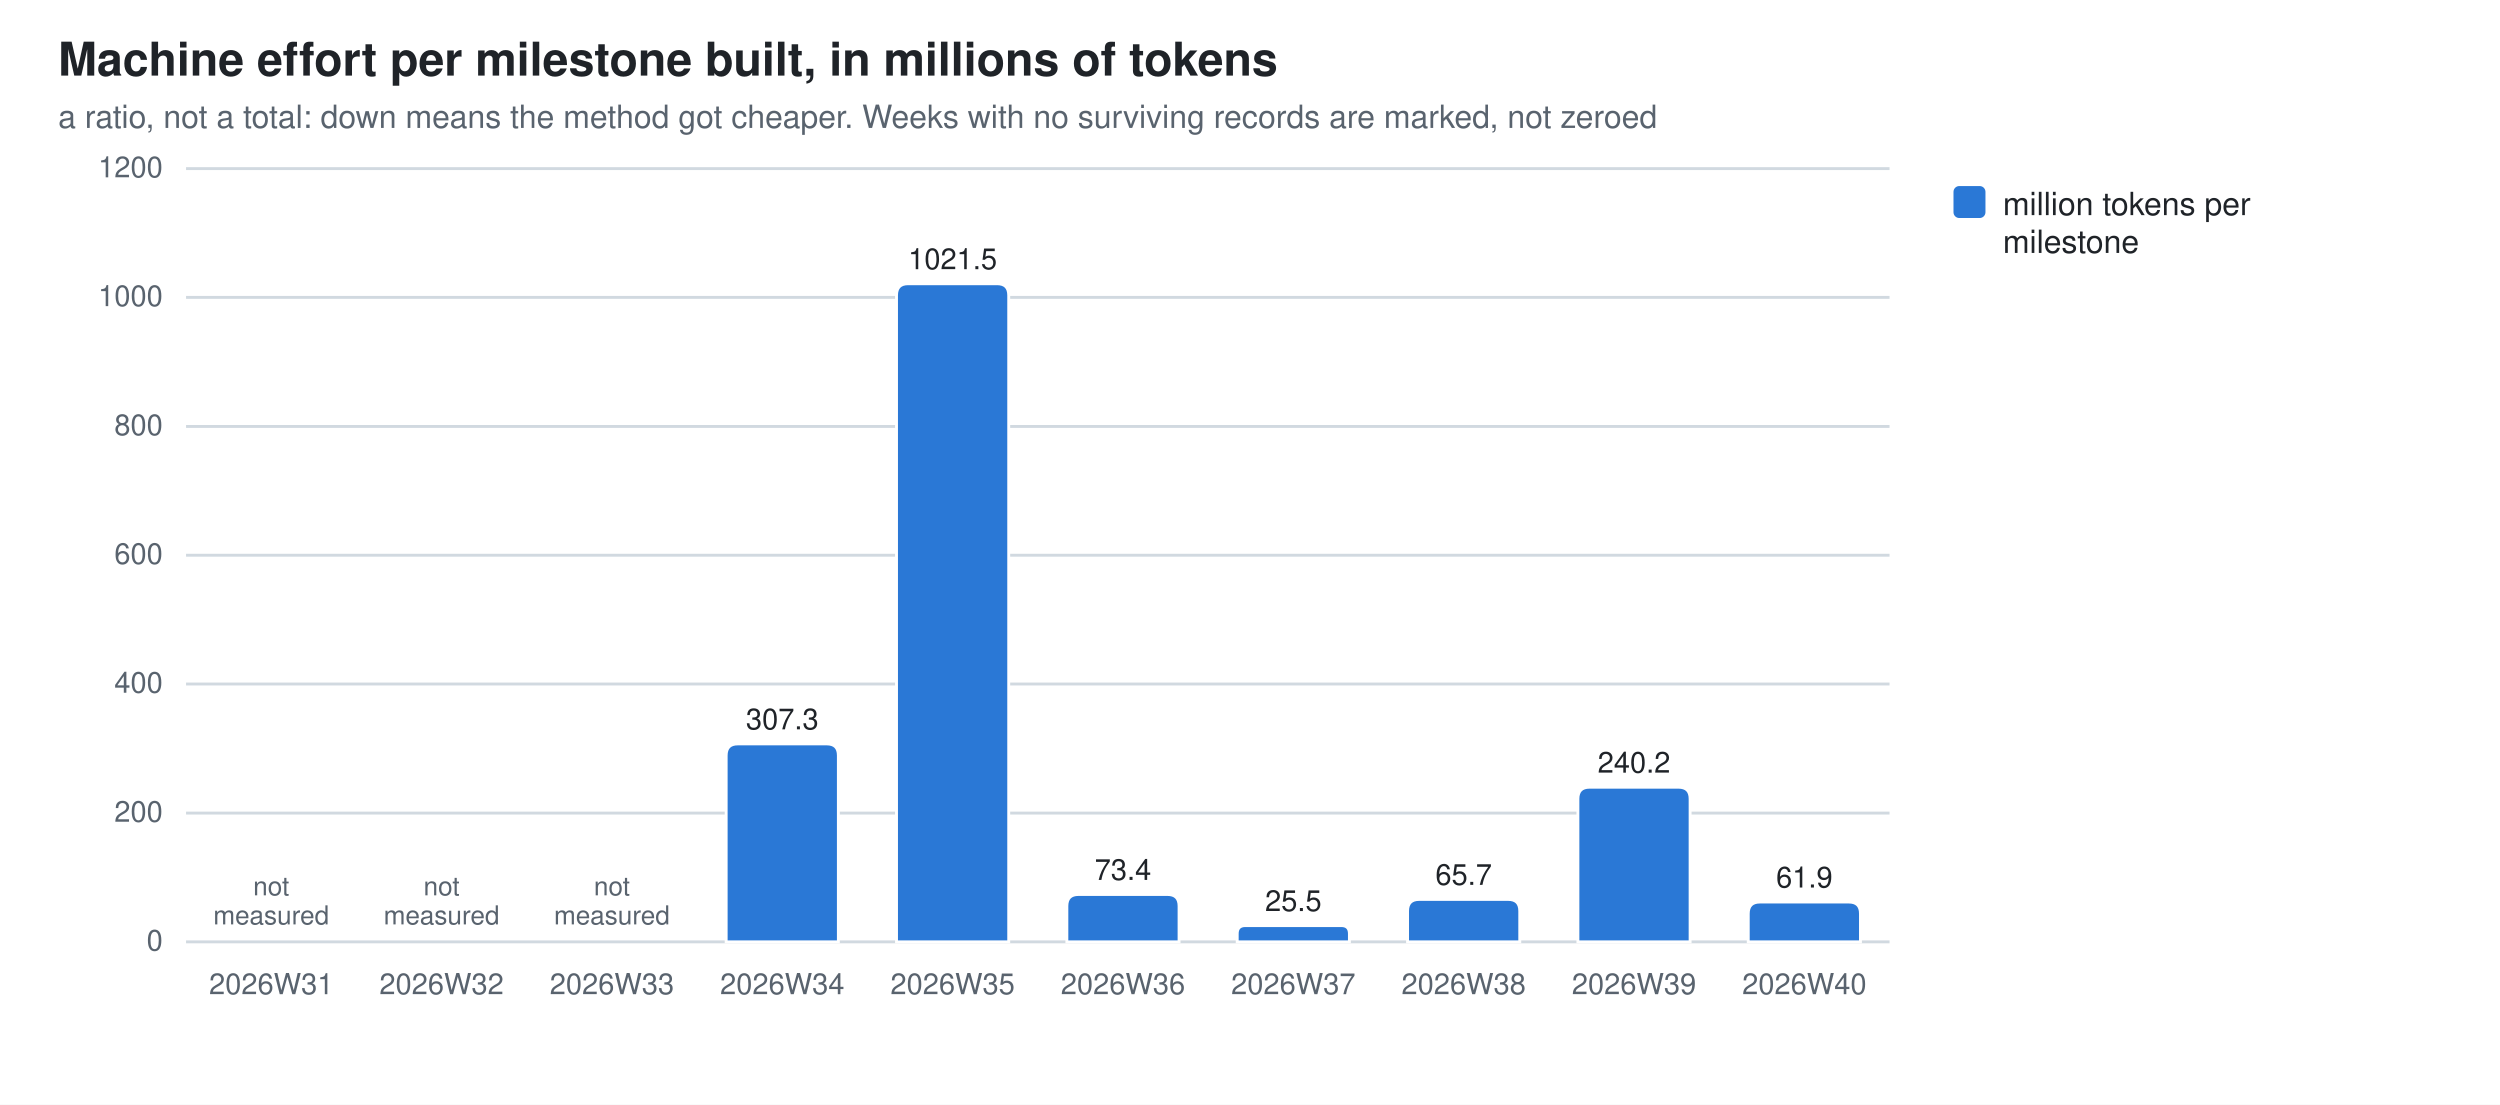
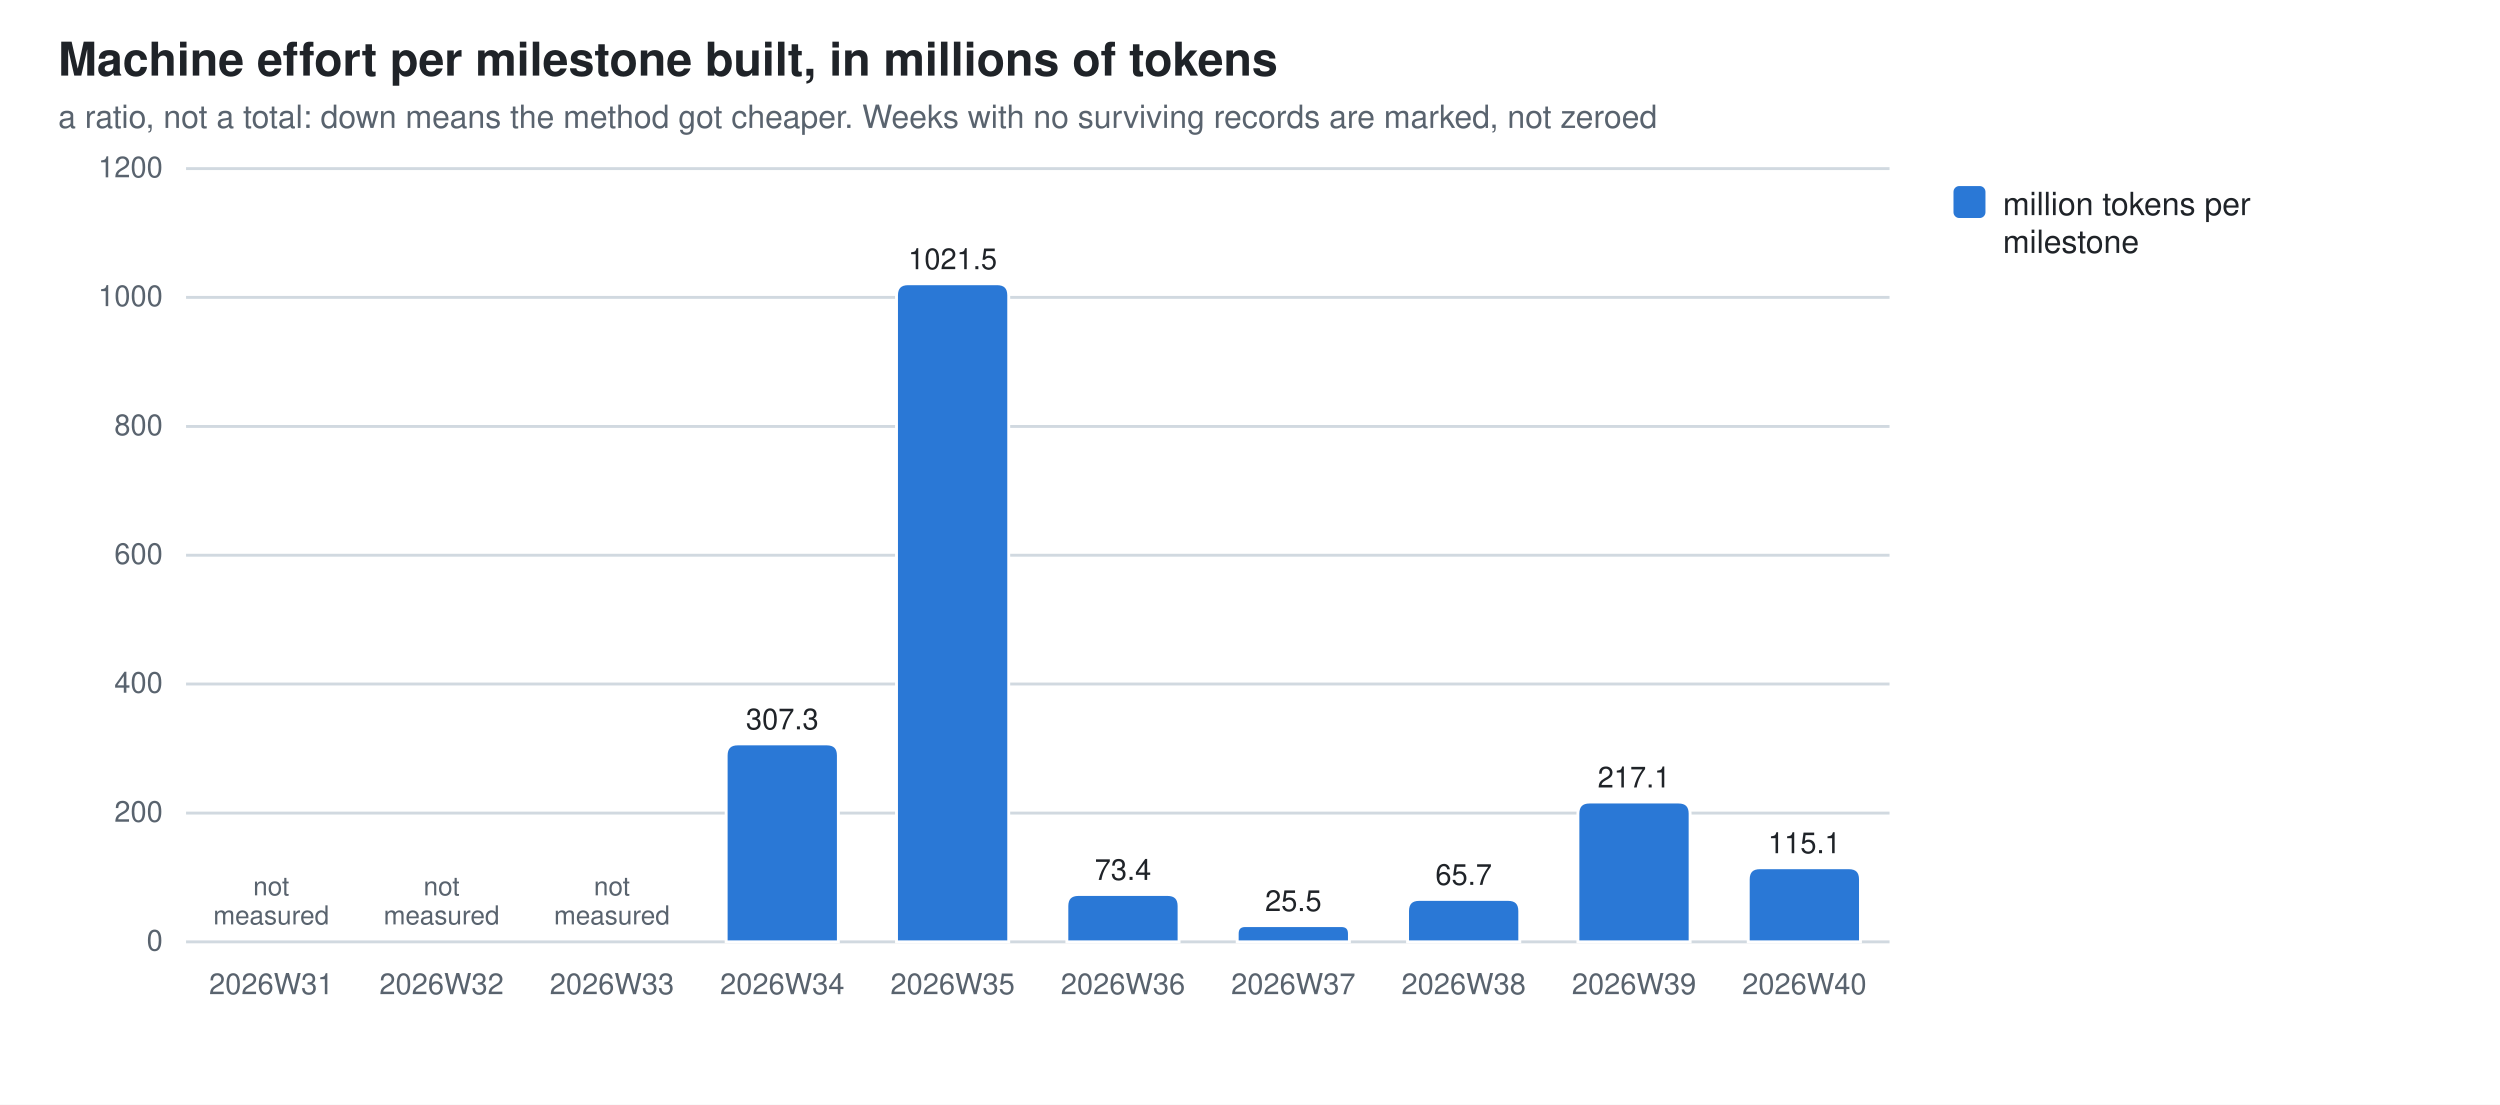
<svg xmlns="http://www.w3.org/2000/svg" width="860" height="380" viewBox="0 0 860 380" role="img" aria-label="Machine effort per milestone built, in millions of tokens">
  <style>
  .bg{fill:#ffffff} .fg{fill:#1f2328} .mut{fill:#59636e} .grid{stroke:#d1d9e0}
  .seg{stroke:#ffffff;stroke-width:1}
  .val{paint-order:stroke;stroke:#ffffff;stroke-width:3px;stroke-linejoin:round}
  .s0{fill:#2a78d6}
  @media (prefers-color-scheme: dark){
    .bg{fill:#0d1117} .fg{fill:#e6edf3} .mut{fill:#9198a1} .grid{stroke:#30363d}
    .seg{stroke:#0d1117} .val{stroke:#0d1117} .s0{fill:#3987e5}}
  text{font-family:-apple-system,BlinkMacSystemFont,"Segoe UI",Helvetica,Arial,sans-serif}
</style>
  <rect class="bg" width="860" height="380" />
  <text class="fg" x="20" y="26" font-size="16" font-weight="600">Machine effort per milestone built, in millions of tokens</text>
  <text class="mut" x="20" y="44" font-size="11">a ratio, not a total: down means the method got cheaper. Weeks with no surviving records are marked, not zeroed</text>
  <line class="grid" x1="64" y1="324.0" x2="650.0" y2="324.0" stroke-width="1" />
  <text class="mut" x="56" y="327.0" font-size="10" text-anchor="end">0</text>
  <line class="grid" x1="64" y1="279.7" x2="650.0" y2="279.7" stroke-width="1" />
  <text class="mut" x="56" y="282.7" font-size="10" text-anchor="end">200</text>
  <line class="grid" x1="64" y1="235.3" x2="650.0" y2="235.3" stroke-width="1" />
  <text class="mut" x="56" y="238.3" font-size="10" text-anchor="end">400</text>
  <line class="grid" x1="64" y1="191.0" x2="650.0" y2="191.0" stroke-width="1" />
  <text class="mut" x="56" y="194.0" font-size="10" text-anchor="end">600</text>
  <line class="grid" x1="64" y1="146.7" x2="650.0" y2="146.7" stroke-width="1" />
  <text class="mut" x="56" y="149.7" font-size="10" text-anchor="end">800</text>
  <line class="grid" x1="64" y1="102.3" x2="650.0" y2="102.3" stroke-width="1" />
  <text class="mut" x="56" y="105.3" font-size="10" text-anchor="end">1000</text>
  <line class="grid" x1="64" y1="58.0" x2="650.0" y2="58.0" stroke-width="1" />
  <text class="mut" x="56" y="61.0" font-size="10" text-anchor="end">1200</text>
  <text class="mut" x="93.3" y="342" font-size="10" text-anchor="middle">2026W31</text>
  <text class="mut" x="93.3" y="308.0" font-size="9" text-anchor="middle">not<tspan x="93.3" dy="10">measured</tspan>
  </text>
  <text class="mut" x="151.9" y="342" font-size="10" text-anchor="middle">2026W32</text>
  <text class="mut" x="151.9" y="308.0" font-size="9" text-anchor="middle">not<tspan x="151.9" dy="10">measured</tspan>
  </text>
  <text class="mut" x="210.5" y="342" font-size="10" text-anchor="middle">2026W33</text>
  <text class="mut" x="210.5" y="308.0" font-size="9" text-anchor="middle">not<tspan x="210.5" dy="10">measured</tspan>
  </text>
  <path class="seg s0" d="M249.8,324.0 V259.9 Q249.8,255.9 253.8,255.9 H284.4 Q288.4,255.9 288.4,259.9 V324.0 Z" />
  <text class="mut" x="269.1" y="342" font-size="10" text-anchor="middle">2026W34</text>
  <text class="fg val" x="269.1" y="250.9" font-size="10" text-anchor="middle">307.3</text>
  <path class="seg s0" d="M308.4,324.0 V101.6 Q308.4,97.6 312.4,97.6 H343.0 Q347.0,97.6 347.0,101.6 V324.0 Z" />
  <text class="mut" x="327.7" y="342" font-size="10" text-anchor="middle">2026W35</text>
  <text class="fg val" x="327.7" y="92.6" font-size="10" text-anchor="middle">1021.5</text>
  <path class="seg s0" d="M367.0,324.0 V311.7 Q367.0,307.7 371.0,307.7 H401.6 Q405.6,307.7 405.6,311.7 V324.0 Z" />
  <text class="mut" x="386.3" y="342" font-size="10" text-anchor="middle">2026W36</text>
  <text class="fg val" x="386.3" y="302.7" font-size="10" text-anchor="middle">73.4</text>
  <path class="seg s0" d="M425.6,324.0 V321.2 Q425.6,318.4 428.4,318.4 H461.4 Q464.2,318.4 464.2,321.2 V324.0 Z" />
  <text class="mut" x="444.9" y="342" font-size="10" text-anchor="middle">2026W37</text>
  <text class="fg val" x="444.9" y="313.4" font-size="10" text-anchor="middle">25.5</text>
  <path class="seg s0" d="M484.2,324.0 V313.4 Q484.2,309.4 488.2,309.4 H518.8 Q522.8,309.4 522.8,313.4 V324.0 Z" />
  <text class="mut" x="503.5" y="342" font-size="10" text-anchor="middle">2026W38</text>
  <text class="fg val" x="503.5" y="304.4" font-size="10" text-anchor="middle">65.7</text>
-   <path class="seg s0" d="M542.8,324.0 V274.8 Q542.8,270.8 546.8,270.8 H577.4 Q581.4,270.8 581.4,274.8 V324.0 Z" />
+   <path class="seg s0" d="M542.8,324.0 V279.9 Q542.8,275.9 546.8,275.9 H577.4 Q581.4,275.9 581.4,279.9 V324.0 Z" />
  <text class="mut" x="562.1" y="342" font-size="10" text-anchor="middle">2026W39</text>
-   <text class="fg val" x="562.1" y="265.8" font-size="10" text-anchor="middle">240.2</text>
-   <path class="seg s0" d="M601.4,324.0 V314.3 Q601.4,310.3 605.4,310.3 H636.0 Q640.0,310.3 640.0,314.3 V324.0 Z" />
+   <text class="fg val" x="562.1" y="270.9" font-size="10" text-anchor="middle">217.1</text>
+   <path class="seg s0" d="M601.4,324.0 V302.5 Q601.4,298.5 605.4,298.5 H636.0 Q640.0,298.5 640.0,302.5 V324.0 Z" />
  <text class="mut" x="620.7" y="342" font-size="10" text-anchor="middle">2026W40</text>
-   <text class="fg val" x="620.7" y="305.3" font-size="10" text-anchor="middle">61.9</text>
+   <text class="fg val" x="620.7" y="293.5" font-size="10" text-anchor="middle">115.1</text>
  <rect class="s0" x="672" y="64" width="11" height="11" rx="2" />
  <text class="fg" y="74" font-size="11">
    <tspan x="689" dy="0">million tokens per</tspan>
    <tspan x="689" dy="13">milestone</tspan>
  </text>
</svg>
